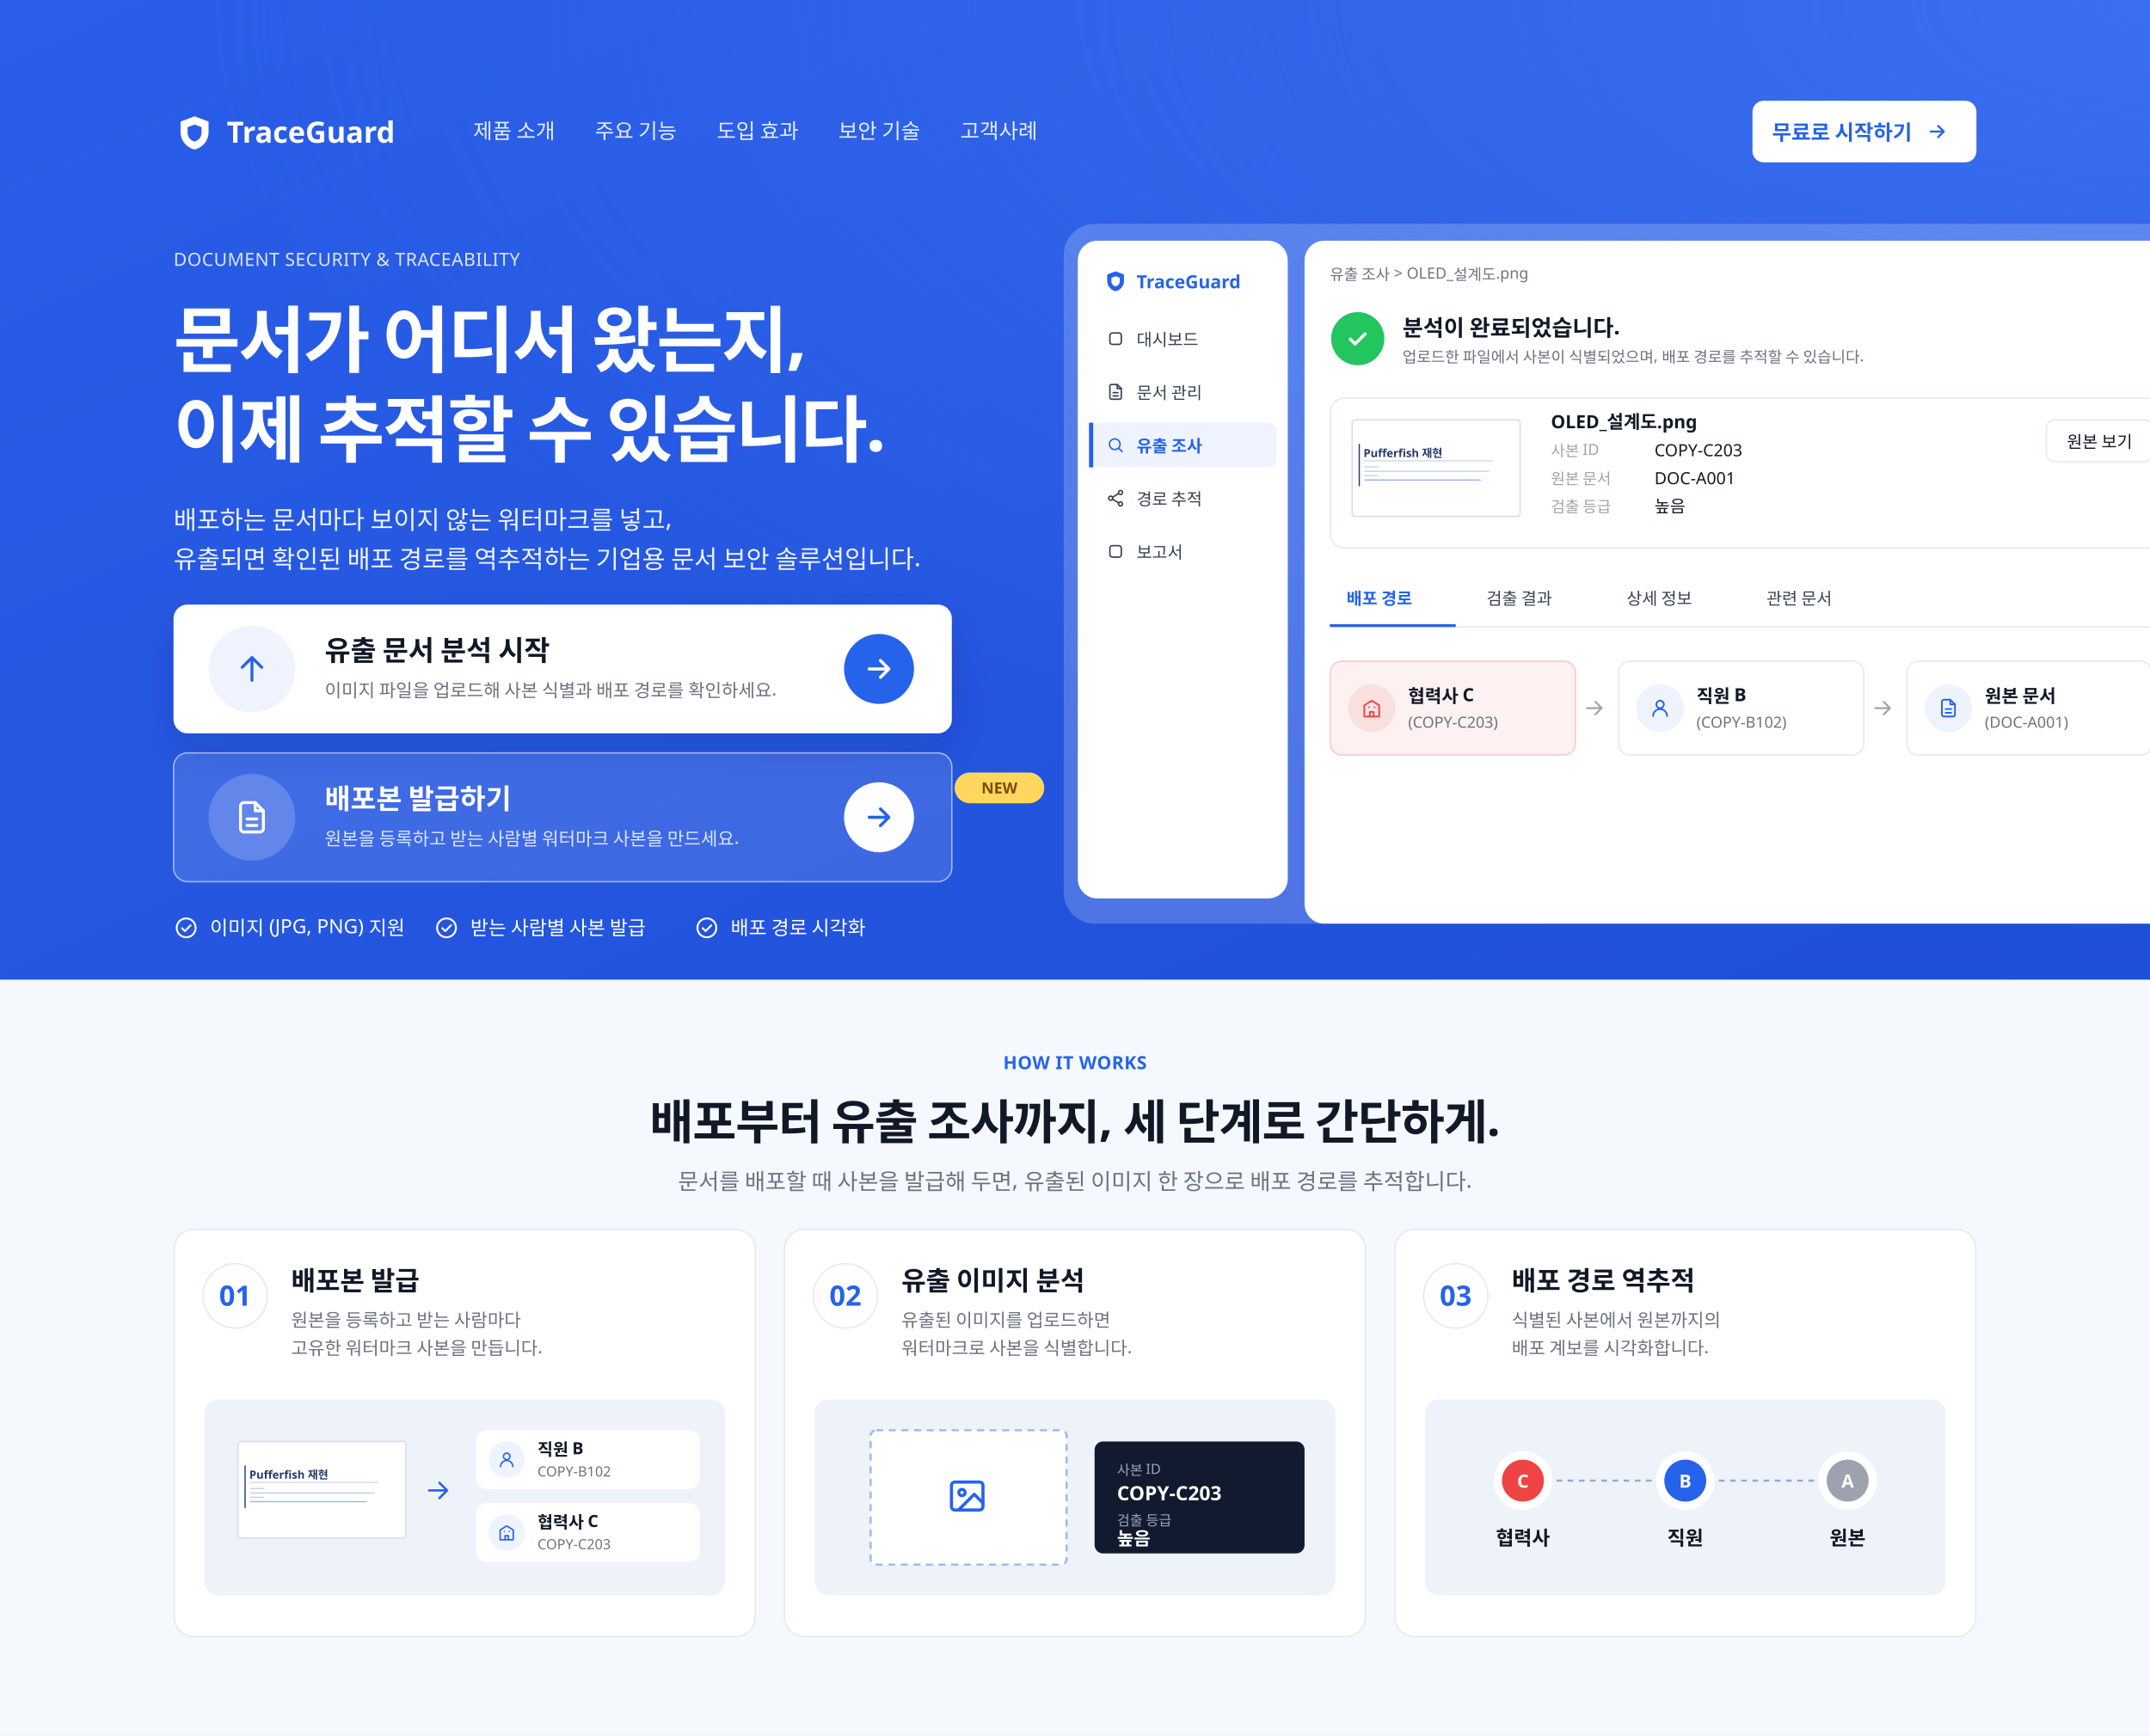
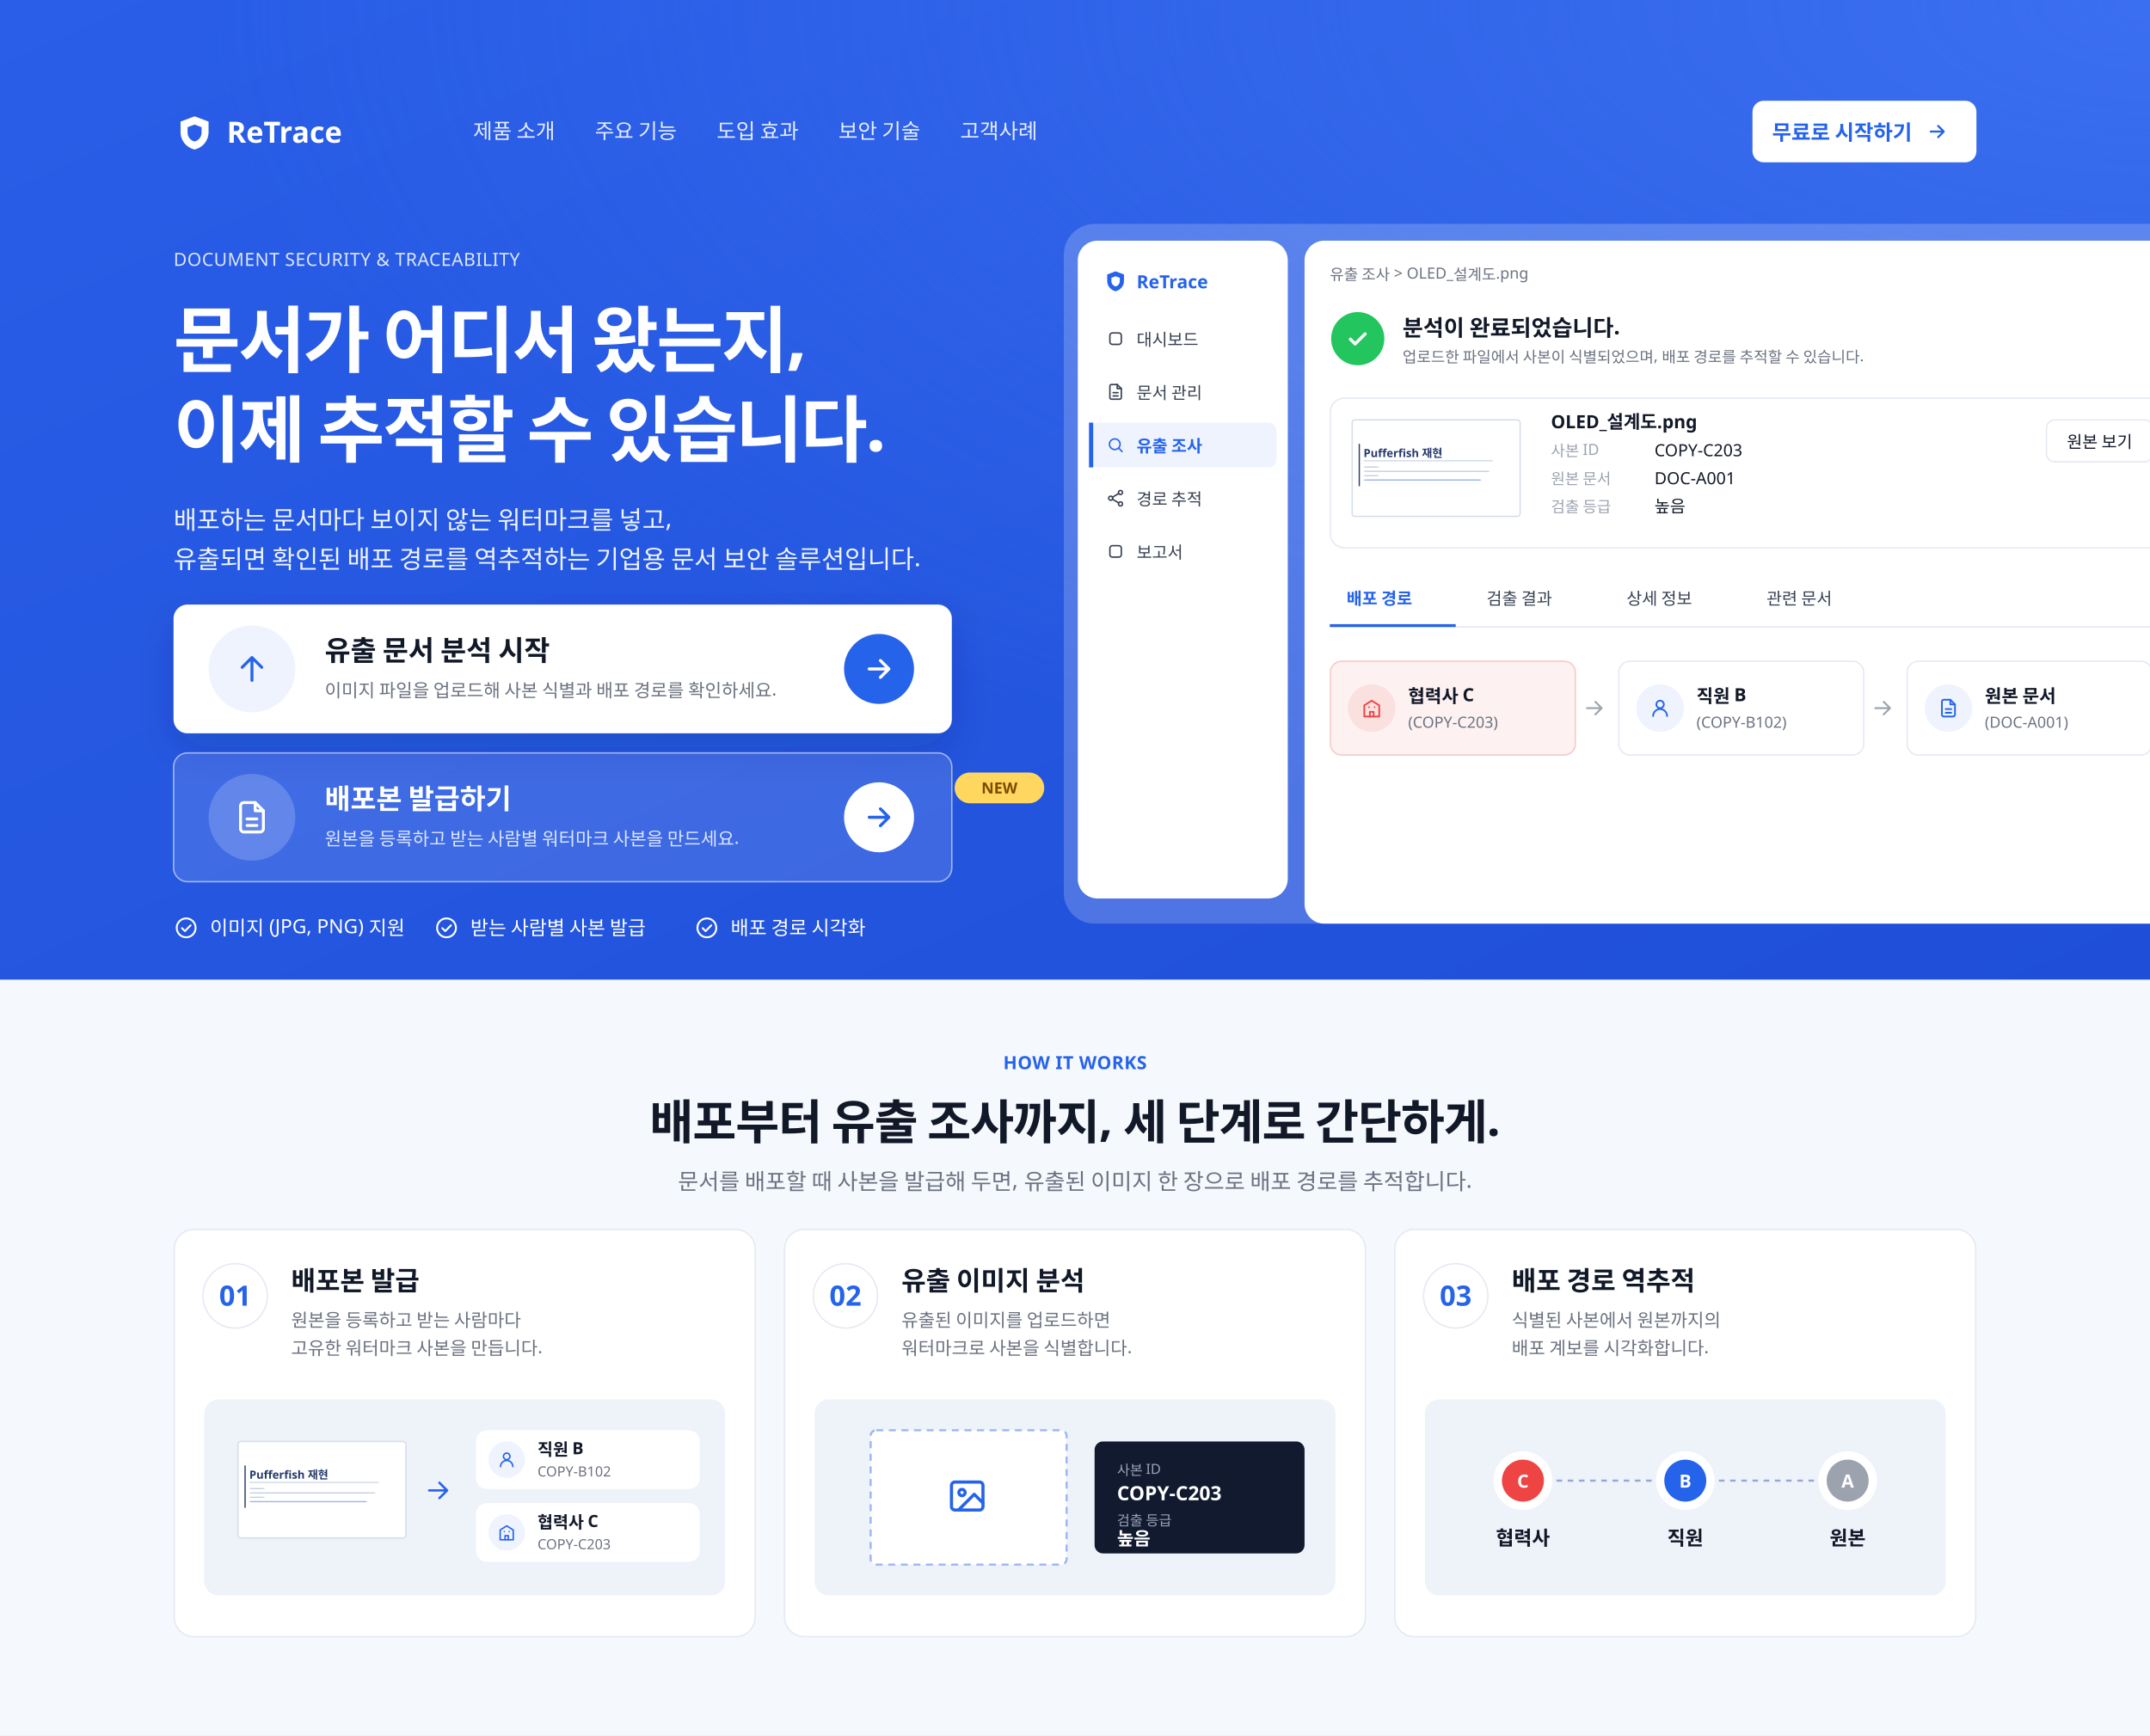
<svg xmlns="http://www.w3.org/2000/svg" width="1536" height="1240" viewBox="0 0 1536 1240">
  <defs>
    <filter id="sh" x="-10%" y="-10%" width="120%" height="140%">
      <feDropShadow dx="0" dy="6" stdDeviation="10" flood-color="#2563eb" flood-opacity="0.06" />
    </filter>
    <linearGradient id="hero" x1="0" y1="0" x2="1" y2="1">
      <stop offset="0" stop-color="#2a5ee8" />
      <stop offset="1" stop-color="#1f4fd8" />
    </linearGradient>
    <radialGradient id="glow" cx="1" cy="0" r="0.9">
      <stop offset="0" stop-color="#3b6ff0" />
      <stop offset="1" stop-color="#3b6ff0" stop-opacity="0" />
    </radialGradient>
    <filter id="hsh" x="-10%" y="-20%" width="120%" height="160%">
      <feDropShadow dx="0" dy="10" stdDeviation="14" flood-color="#0a1e5a" flood-opacity="0.18" />
    </filter>
  </defs>
  <rect x="0" y="0" width="1536" height="1240" rx="0" fill="#f5f8fd" />
  <rect x="0" y="0" width="1536" height="700" rx="0" fill="url(#hero)" />
  <rect x="0" y="0" width="1536" height="700" rx="0" fill="url(#glow)" />
  <g transform="translate(124 80) scale(1.25)">
    <path d="M12 2.5 4 5.5v6c0 5 3.4 8.9 8 10 4.6-1.1 8-5 8-10v-6z" fill="#fff" />
    <path d="M12 7.2 8 8.7v3.1c0 2.5 1.7 4.5 4 5.1 2.3-.6 4-2.6 4-5.1V8.7z" fill="#2a5ee8" />
  </g>
-   <text x="162" y="102" font-family="Pretendard, 'Pretendard Variable', 'Apple SD Gothic Neo', sans-serif" font-size="21" font-weight="700" fill="#fff" text-anchor="start">TraceGuard</text>
+   <text x="162" y="102" font-family="Pretendard, 'Pretendard Variable', 'Apple SD Gothic Neo', sans-serif" font-size="21" font-weight="700" fill="#fff" text-anchor="start">ReTrace</text>
  <text x="338" y="99" font-family="Pretendard, 'Pretendard Variable', 'Apple SD Gothic Neo', sans-serif" font-size="15" font-weight="400" fill="#e6edff" text-anchor="start">제품 소개</text>
  <text x="425" y="99" font-family="Pretendard, 'Pretendard Variable', 'Apple SD Gothic Neo', sans-serif" font-size="15" font-weight="400" fill="#e6edff" text-anchor="start">주요 기능</text>
  <text x="512" y="99" font-family="Pretendard, 'Pretendard Variable', 'Apple SD Gothic Neo', sans-serif" font-size="15" font-weight="400" fill="#e6edff" text-anchor="start">도입 효과</text>
  <text x="599" y="99" font-family="Pretendard, 'Pretendard Variable', 'Apple SD Gothic Neo', sans-serif" font-size="15" font-weight="400" fill="#e6edff" text-anchor="start">보안 기술</text>
  <text x="686" y="99" font-family="Pretendard, 'Pretendard Variable', 'Apple SD Gothic Neo', sans-serif" font-size="15" font-weight="400" fill="#e6edff" text-anchor="start">고객사례</text>
  <rect x="1252" y="72" width="160" height="44" rx="8" fill="#fff" />
  <text x="1316" y="100" font-family="Pretendard, 'Pretendard Variable', 'Apple SD Gothic Neo', sans-serif" font-size="15" font-weight="700" fill="#2563eb" text-anchor="middle">무료로 시작하기</text>
  <g transform="translate(1376 86) scale(0.6666667)" fill="none" stroke="#2563eb" stroke-width="2.2" stroke-linecap="round" stroke-linejoin="round">
    <path d="M5 12h14M13 6l6 6-6 6" />
  </g>
  <text x="124" y="190" font-family="Pretendard, 'Pretendard Variable', 'Apple SD Gothic Neo', sans-serif" font-size="13" font-weight="400" fill="#dbe6ff" text-anchor="start" letter-spacing="0.3">DOCUMENT SECURITY &amp; TRACEABILITY</text>
  <text x="124" y="262" font-family="Pretendard, 'Pretendard Variable', 'Apple SD Gothic Neo', sans-serif" font-size="52" font-weight="800" fill="#fff" text-anchor="start" letter-spacing="-1.5">문서가 어디서 왔는지,</text>
  <text x="124" y="326" font-family="Pretendard, 'Pretendard Variable', 'Apple SD Gothic Neo', sans-serif" font-size="52" font-weight="800" fill="#fff" text-anchor="start" letter-spacing="-1.5">이제 추적할 수 있습니다.</text>
  <text x="124" y="378" font-family="Pretendard, 'Pretendard Variable', 'Apple SD Gothic Neo', sans-serif" font-size="18" font-weight="400" fill="#eef3ff" text-anchor="start">배포하는 문서마다 보이지 않는 워터마크를 넣고,</text>
  <text x="124" y="406" font-family="Pretendard, 'Pretendard Variable', 'Apple SD Gothic Neo', sans-serif" font-size="18" font-weight="400" fill="#eef3ff" text-anchor="start">유출되면 확인된 배포 경로를 역추적하는 기업용 문서 보안 솔루션입니다.</text>
  <rect x="124" y="432" width="556" height="92" rx="10" fill="#fff" filter="url(#hsh)" />
  <circle cx="180" cy="478.0" r="31" fill="#eef3fe" />
  <g transform="translate(166 464.0) scale(1.166667)" fill="none" stroke="#2563eb" stroke-width="1.8" stroke-linecap="round" stroke-linejoin="round">
    <path d="M12 19V5M6 11l6-6 6 6" />
  </g>
  <text x="232" y="472" font-family="Pretendard, 'Pretendard Variable', 'Apple SD Gothic Neo', sans-serif" font-size="20" font-weight="700" fill="#111827" text-anchor="start">유출 문서 분석 시작</text>
  <text x="232" y="498" font-family="Pretendard, 'Pretendard Variable', 'Apple SD Gothic Neo', sans-serif" font-size="13" font-weight="400" fill="#6b7280" text-anchor="start">이미지 파일을 업로드해 사본 식별과 배포 경로를 확인하세요.</text>
  <circle cx="628" cy="478.0" r="25" fill="#2563eb" />
  <g transform="translate(616 466.0) scale(1.0)" fill="none" stroke="#fff" stroke-width="2.2" stroke-linecap="round" stroke-linejoin="round">
    <path d="M5 12h14M13 6l6 6-6 6" />
  </g>
  <rect x="124" y="538" width="556" height="92" rx="10" fill="rgba(255,255,255,0.12)" stroke="rgba(255,255,255,0.55)" stroke-width="1" />
  <circle cx="180" cy="584.0" r="31" fill="rgba(255,255,255,0.18)" />
  <g transform="translate(166 570.0) scale(1.166667)" fill="none" stroke="#fff" stroke-width="1.8" stroke-linecap="round" stroke-linejoin="round">
    <path d="M14 3H7a2 2 0 0 0-2 2v14a2 2 0 0 0 2 2h10a2 2 0 0 0 2-2V8z" />
    <path d="M14 3v5h5M9 13h6M9 17h6" />
  </g>
  <text x="232" y="578" font-family="Pretendard, 'Pretendard Variable', 'Apple SD Gothic Neo', sans-serif" font-size="20" font-weight="700" fill="#fff" text-anchor="start">배포본 발급하기</text>
  <text x="232" y="604" font-family="Pretendard, 'Pretendard Variable', 'Apple SD Gothic Neo', sans-serif" font-size="13" font-weight="400" fill="#dbe6ff" text-anchor="start">원본을 등록하고 받는 사람별 워터마크 사본을 만드세요.</text>
  <circle cx="628" cy="584.0" r="25" fill="#fff" />
  <g transform="translate(616 572.0) scale(1.0)" fill="none" stroke="#2563eb" stroke-width="2.2" stroke-linecap="round" stroke-linejoin="round">
    <path d="M5 12h14M13 6l6 6-6 6" />
  </g>
  <rect x="682" y="552" width="64" height="22" rx="11" fill="#ffd75e" />
  <text x="714" y="567" font-family="Pretendard, 'Pretendard Variable', 'Apple SD Gothic Neo', sans-serif" font-size="11" font-weight="800" fill="#7a4b00" text-anchor="middle">NEW</text>
  <g transform="translate(124 654) scale(0.75)" fill="none" stroke="#fff" stroke-width="1.8" stroke-linecap="round" stroke-linejoin="round">
    <circle cx="12" cy="12" r="9" />
    <path d="m8 12.3 2.8 2.8L16.2 9.6" />
  </g>
  <text x="150" y="668" font-family="Pretendard, 'Pretendard Variable', 'Apple SD Gothic Neo', sans-serif" font-size="14" font-weight="400" fill="#fff" text-anchor="start">이미지 (JPG, PNG) 지원</text>
  <g transform="translate(310 654) scale(0.75)" fill="none" stroke="#fff" stroke-width="1.8" stroke-linecap="round" stroke-linejoin="round">
    <circle cx="12" cy="12" r="9" />
    <path d="m8 12.3 2.8 2.8L16.2 9.6" />
  </g>
  <text x="336" y="668" font-family="Pretendard, 'Pretendard Variable', 'Apple SD Gothic Neo', sans-serif" font-size="14" font-weight="400" fill="#fff" text-anchor="start">받는 사람별 사본 발급</text>
  <g transform="translate(496 654) scale(0.75)" fill="none" stroke="#fff" stroke-width="1.8" stroke-linecap="round" stroke-linejoin="round">
    <circle cx="12" cy="12" r="9" />
    <path d="m8 12.3 2.8 2.8L16.2 9.6" />
  </g>
  <text x="522" y="668" font-family="Pretendard, 'Pretendard Variable', 'Apple SD Gothic Neo', sans-serif" font-size="14" font-weight="400" fill="#fff" text-anchor="start">배포 경로 시각화</text>
  <rect x="760" y="160" width="820" height="500" rx="22" fill="rgba(255,255,255,0.2)" />
  <rect x="770" y="172" width="150" height="470" rx="14" fill="#fff" />
  <g transform="translate(788 192) scale(0.75)">
    <path d="M12 2.5 4 5.5v6c0 5 3.4 8.9 8 10 4.6-1.1 8-5 8-10v-6z" fill="#2563eb" />
    <path d="M12 7.2 8 8.7v3.1c0 2.5 1.7 4.5 4 5.1 2.3-.6 4-2.6 4-5.1V8.7z" fill="#fff" />
  </g>
-   <text x="812" y="206" font-family="Pretendard, 'Pretendard Variable', 'Apple SD Gothic Neo', sans-serif" font-size="13" font-weight="700" fill="#2563eb" text-anchor="start">TraceGuard</text>
+   <text x="812" y="206" font-family="Pretendard, 'Pretendard Variable', 'Apple SD Gothic Neo', sans-serif" font-size="13" font-weight="700" fill="#2563eb" text-anchor="start">ReTrace</text>
  <g transform="translate(790 235) scale(0.5833333)" fill="none" stroke="#374151" stroke-width="1.8" stroke-linecap="round" stroke-linejoin="round">
    <rect x="5" y="5" width="14" height="14" rx="3" />
  </g>
  <text x="812" y="247" font-family="Pretendard, 'Pretendard Variable', 'Apple SD Gothic Neo', sans-serif" font-size="12" font-weight="400" fill="#374151" text-anchor="start">대시보드</text>
  <g transform="translate(790 273) scale(0.5833333)" fill="none" stroke="#374151" stroke-width="1.8" stroke-linecap="round" stroke-linejoin="round">
    <path d="M14 3H7a2 2 0 0 0-2 2v14a2 2 0 0 0 2 2h10a2 2 0 0 0 2-2V8z" />
    <path d="M14 3v5h5M9 13h6M9 17h6" />
  </g>
  <text x="812" y="285" font-family="Pretendard, 'Pretendard Variable', 'Apple SD Gothic Neo', sans-serif" font-size="12" font-weight="400" fill="#374151" text-anchor="start">문서 관리</text>
  <rect x="778" y="302" width="134" height="32" rx="6" fill="#eef3fe" />
  <rect x="778" y="302" width="3" height="32" rx="0" fill="#2563eb" />
  <g transform="translate(790 311) scale(0.5833333)" fill="none" stroke="#2563eb" stroke-width="1.8" stroke-linecap="round" stroke-linejoin="round">
    <circle cx="11" cy="11" r="6.5" />
    <path d="m20 20-4.2-4.2" />
  </g>
  <text x="812" y="323" font-family="Pretendard, 'Pretendard Variable', 'Apple SD Gothic Neo', sans-serif" font-size="12" font-weight="600" fill="#2563eb" text-anchor="start">유출 조사</text>
  <g transform="translate(790 349) scale(0.5833333)" fill="none" stroke="#374151" stroke-width="1.8" stroke-linecap="round" stroke-linejoin="round">
    <circle cx="18" cy="5" r="2.5" />
    <circle cx="6" cy="12" r="2.5" />
    <circle cx="18" cy="19" r="2.5" />
    <path d="m8.2 10.8 7.6-4.6M8.2 13.2l7.6 4.6" />
  </g>
  <text x="812" y="361" font-family="Pretendard, 'Pretendard Variable', 'Apple SD Gothic Neo', sans-serif" font-size="12" font-weight="400" fill="#374151" text-anchor="start">경로 추적</text>
  <g transform="translate(790 387) scale(0.5833333)" fill="none" stroke="#374151" stroke-width="1.8" stroke-linecap="round" stroke-linejoin="round">
    <rect x="5" y="5" width="14" height="14" rx="3" />
  </g>
  <text x="812" y="399" font-family="Pretendard, 'Pretendard Variable', 'Apple SD Gothic Neo', sans-serif" font-size="12" font-weight="400" fill="#374151" text-anchor="start">보고서</text>
  <rect x="932" y="172" width="640" height="488" rx="14" fill="#fff" />
  <text x="950" y="200" font-family="Pretendard, 'Pretendard Variable', 'Apple SD Gothic Neo', sans-serif" font-size="11" font-weight="400" fill="#6b7280" text-anchor="start">유출 조사 &gt; OLED_설계도.png</text>
  <circle cx="970" cy="242" r="19" fill="#22c55e" />
  <g transform="translate(961 233) scale(0.75)" fill="none" stroke="#fff" stroke-width="3" stroke-linecap="round" stroke-linejoin="round">
    <path d="m5 12.5 4.5 4.5L19 7.5" />
  </g>
  <text x="1002" y="240" font-family="Pretendard, 'Pretendard Variable', 'Apple SD Gothic Neo', sans-serif" font-size="16" font-weight="700" fill="#111827" text-anchor="start">분석이 완료되었습니다.</text>
  <text x="1002" y="259" font-family="Pretendard, 'Pretendard Variable', 'Apple SD Gothic Neo', sans-serif" font-size="11" font-weight="400" fill="#6b7280" text-anchor="start">업로드한 파일에서 사본이 식별되었으며, 배포 경로를 추적할 수 있습니다.</text>
  <rect x="950.5" y="284.5" width="603" height="107" rx="10" fill="#fff" stroke="#e4e9f2" stroke-width="1" />
  <rect x="966" y="300" width="120" height="69" rx="2" fill="#fff" stroke="#d6deeb" stroke-width="1" />
  <rect x="970.655" y="317.143" width="0.887" height="30.296" rx="0" fill="#24396b" />
  <text x="974.128" y="326.601" font-family="Pretendard, 'Pretendard Variable', 'Apple SD Gothic Neo', sans-serif" font-size="8" font-weight="800" fill="#24396b" text-anchor="start">Pufferfish 재현</text>
  <line x1="974.128" y1="329.261" x2="1066.493" y2="329.261" stroke="#d6deeb" stroke-width="1" />
  <rect x="974.128" y="333.251" width="11.084" height="0.887" rx="2" fill="#c7cfdc" />
  <rect x="974.128" y="336.355" width="90.148" height="0.887" rx="2" fill="#c7cfdc" />
  <rect x="974.128" y="339.458" width="11.084" height="0.887" rx="2" fill="#c7cfdc" />
  <rect x="974.128" y="342.562" width="84.236" height="0.887" rx="2" fill="#9db4ec" />
  <text x="1108" y="326" font-family="Pretendard, 'Pretendard Variable', 'Apple SD Gothic Neo', sans-serif" font-size="11" font-weight="400" fill="#9ca3af" text-anchor="start">사본 ID</text>
  <text x="1182" y="326" font-family="Pretendard, 'Pretendard Variable', 'Apple SD Gothic Neo', sans-serif" font-size="12" font-weight="500" fill="#111827" text-anchor="start">COPY-C203</text>
  <text x="1108" y="346" font-family="Pretendard, 'Pretendard Variable', 'Apple SD Gothic Neo', sans-serif" font-size="11" font-weight="400" fill="#9ca3af" text-anchor="start">원본 문서</text>
  <text x="1182" y="346" font-family="Pretendard, 'Pretendard Variable', 'Apple SD Gothic Neo', sans-serif" font-size="12" font-weight="500" fill="#111827" text-anchor="start">DOC-A001</text>
  <text x="1108" y="366" font-family="Pretendard, 'Pretendard Variable', 'Apple SD Gothic Neo', sans-serif" font-size="11" font-weight="400" fill="#9ca3af" text-anchor="start">검출 등급</text>
  <text x="1182" y="366" font-family="Pretendard, 'Pretendard Variable', 'Apple SD Gothic Neo', sans-serif" font-size="12" font-weight="500" fill="#111827" text-anchor="start">높음</text>
  <text x="1108" y="306" font-family="Pretendard, 'Pretendard Variable', 'Apple SD Gothic Neo', sans-serif" font-size="13" font-weight="700" fill="#111827" text-anchor="start">OLED_설계도.png</text>
  <rect x="1462" y="300" width="76" height="30" rx="6" fill="#fff" stroke="#e4e9f2" stroke-width="1" />
  <text x="1500" y="320" font-family="Pretendard, 'Pretendard Variable', 'Apple SD Gothic Neo', sans-serif" font-size="12" font-weight="400" fill="#111827" text-anchor="middle">원본 보기</text>
  <text x="962" y="432" font-family="Pretendard, 'Pretendard Variable', 'Apple SD Gothic Neo', sans-serif" font-size="12" font-weight="700" fill="#2563eb" text-anchor="start">배포 경로</text>
  <text x="1062" y="432" font-family="Pretendard, 'Pretendard Variable', 'Apple SD Gothic Neo', sans-serif" font-size="12" font-weight="400" fill="#374151" text-anchor="start">검출 결과</text>
  <text x="1162" y="432" font-family="Pretendard, 'Pretendard Variable', 'Apple SD Gothic Neo', sans-serif" font-size="12" font-weight="400" fill="#374151" text-anchor="start">상세 정보</text>
  <text x="1262" y="432" font-family="Pretendard, 'Pretendard Variable', 'Apple SD Gothic Neo', sans-serif" font-size="12" font-weight="400" fill="#374151" text-anchor="start">관련 문서</text>
  <line x1="950" y1="448" x2="1554" y2="448" stroke="#e4e9f2" />
  <rect x="950" y="446" width="90" height="2" rx="0" fill="#2563eb" />
  <rect x="950.5" y="472.5" width="175" height="67" rx="8" fill="#fdf1f1" stroke="#f6caca" stroke-width="1" />
  <circle cx="980" cy="506" r="17" fill="#fbe0e0" />
  <g transform="translate(972 498) scale(0.6666667)" fill="none" stroke="#ef4444" stroke-width="1.8" stroke-linecap="round" stroke-linejoin="round">
    <path d="M4 21V9l8-5 8 5v12z" />
    <path d="M10 21v-5h4v5M9 11h.01M15 11h.01" />
  </g>
  <text x="1006" y="502" font-family="Pretendard, 'Pretendard Variable', 'Apple SD Gothic Neo', sans-serif" font-size="13" font-weight="700" fill="#111827" text-anchor="start">협력사 C</text>
  <text x="1006" y="520" font-family="Pretendard, 'Pretendard Variable', 'Apple SD Gothic Neo', sans-serif" font-size="11" font-weight="400" fill="#6b7280" text-anchor="start">(COPY-C203)</text>
  <g transform="translate(1130 497) scale(0.75)" fill="none" stroke="#9ca3af" stroke-width="1.8" stroke-linecap="round" stroke-linejoin="round">
    <path d="M5 12h14M13 6l6 6-6 6" />
  </g>
  <rect x="1156.5" y="472.5" width="175" height="67" rx="8" fill="#fff" stroke="#e4e9f2" stroke-width="1" />
  <circle cx="1186" cy="506" r="17" fill="#eef3fe" />
  <g transform="translate(1178 498) scale(0.6666667)" fill="none" stroke="#2563eb" stroke-width="1.8" stroke-linecap="round" stroke-linejoin="round">
    <circle cx="12" cy="8" r="4" />
    <path d="M4.5 20.5a7.5 7.5 0 0 1 15 0" />
  </g>
  <text x="1212" y="502" font-family="Pretendard, 'Pretendard Variable', 'Apple SD Gothic Neo', sans-serif" font-size="13" font-weight="700" fill="#111827" text-anchor="start">직원 B</text>
  <text x="1212" y="520" font-family="Pretendard, 'Pretendard Variable', 'Apple SD Gothic Neo', sans-serif" font-size="11" font-weight="400" fill="#6b7280" text-anchor="start">(COPY-B102)</text>
  <g transform="translate(1336 497) scale(0.75)" fill="none" stroke="#9ca3af" stroke-width="1.8" stroke-linecap="round" stroke-linejoin="round">
    <path d="M5 12h14M13 6l6 6-6 6" />
  </g>
  <rect x="1362.5" y="472.5" width="175" height="67" rx="8" fill="#fff" stroke="#e4e9f2" stroke-width="1" />
  <circle cx="1392" cy="506" r="17" fill="#eef3fe" />
  <g transform="translate(1384 498) scale(0.6666667)" fill="none" stroke="#2563eb" stroke-width="1.8" stroke-linecap="round" stroke-linejoin="round">
    <path d="M14 3H7a2 2 0 0 0-2 2v14a2 2 0 0 0 2 2h10a2 2 0 0 0 2-2V8z" />
    <path d="M14 3v5h5M9 13h6M9 17h6" />
  </g>
  <text x="1418" y="502" font-family="Pretendard, 'Pretendard Variable', 'Apple SD Gothic Neo', sans-serif" font-size="13" font-weight="700" fill="#111827" text-anchor="start">원본 문서</text>
  <text x="1418" y="520" font-family="Pretendard, 'Pretendard Variable', 'Apple SD Gothic Neo', sans-serif" font-size="11" font-weight="400" fill="#6b7280" text-anchor="start">(DOC-A001)</text>
  <g transform="translate(0 60)">
    <text x="768" y="704" font-family="Pretendard, 'Pretendard Variable', 'Apple SD Gothic Neo', sans-serif" font-size="13" font-weight="600" fill="#2563eb" text-anchor="middle" letter-spacing="0.3">HOW IT WORKS</text>
    <text x="768" y="754" font-family="Pretendard, 'Pretendard Variable', 'Apple SD Gothic Neo', sans-serif" font-size="34" font-weight="800" fill="#111827" text-anchor="middle" letter-spacing="-0.6">배포부터 유출 조사까지, 세 단계로 간단하게.</text>
    <text x="768" y="790" font-family="Pretendard, 'Pretendard Variable', 'Apple SD Gothic Neo', sans-serif" font-size="16" font-weight="400" fill="#6b7280" text-anchor="middle">문서를 배포할 때 사본을 발급해 두면, 유출된 이미지 한 장으로 배포 경로를 추적합니다.</text>
    <rect x="124.5" y="818.5" width="415" height="291" rx="14" fill="#fff" stroke="#e4e9f2" stroke-width="1" />
    <circle cx="168" cy="866" r="23" fill="#fff" stroke="#e4e9f2" />
    <text x="168" y="873" font-family="Pretendard, 'Pretendard Variable', 'Apple SD Gothic Neo', sans-serif" font-size="20" font-weight="800" fill="#2563eb" text-anchor="middle">01</text>
    <text x="208" y="862" font-family="Pretendard, 'Pretendard Variable', 'Apple SD Gothic Neo', sans-serif" font-size="19" font-weight="800" fill="#111827" text-anchor="start">배포본 발급</text>
    <text x="208" y="888" font-family="Pretendard, 'Pretendard Variable', 'Apple SD Gothic Neo', sans-serif" font-size="13" font-weight="400" fill="#6b7280" text-anchor="start">원본을 등록하고 받는 사람마다</text>
    <text x="208" y="908" font-family="Pretendard, 'Pretendard Variable', 'Apple SD Gothic Neo', sans-serif" font-size="13" font-weight="400" fill="#6b7280" text-anchor="start">고유한 워터마크 사본을 만듭니다.</text>
    <rect x="146" y="940" width="372" height="140" rx="10" fill="#eef2f9" />
    <rect x="170" y="970" width="120" height="69" rx="2" fill="#fff" stroke="#d6deeb" stroke-width="1" />
    <rect x="174.655" y="987.143" width="0.887" height="30.296" rx="0" fill="#24396b" />
    <text x="178.128" y="996.601" font-family="Pretendard, 'Pretendard Variable', 'Apple SD Gothic Neo', sans-serif" font-size="8" font-weight="800" fill="#24396b" text-anchor="start">Pufferfish 재현</text>
    <line x1="178.128" y1="999.261" x2="270.493" y2="999.261" stroke="#d6deeb" stroke-width="1" />
    <rect x="178.128" y="1003.251" width="11.084" height="0.887" rx="2" fill="#c7cfdc" />
    <rect x="178.128" y="1006.355" width="90.148" height="0.887" rx="2" fill="#c7cfdc" />
    <rect x="178.128" y="1009.458" width="11.084" height="0.887" rx="2" fill="#c7cfdc" />
    <rect x="178.128" y="1012.562" width="84.236" height="0.887" rx="2" fill="#9db4ec" />
    <g transform="translate(302 994) scale(0.9166667)" fill="none" stroke="#2563eb" stroke-width="1.8" stroke-linecap="round" stroke-linejoin="round">
      <path d="M5 12h14M13 6l6 6-6 6" />
    </g>
    <rect x="340" y="962" width="160" height="42" rx="8" fill="#fff" />
    <circle cx="362" cy="983" r="13" fill="#eef3fe" />
    <g transform="translate(355 976) scale(0.5833333)" fill="none" stroke="#2563eb" stroke-width="1.8" stroke-linecap="round" stroke-linejoin="round">
      <circle cx="12" cy="8" r="4" />
      <path d="M4.5 20.5a7.5 7.5 0 0 1 15 0" />
    </g>
    <text x="384" y="980" font-family="Pretendard, 'Pretendard Variable', 'Apple SD Gothic Neo', sans-serif" font-size="12" font-weight="700" fill="#111827" text-anchor="start">직원 B</text>
    <text x="384" y="995" font-family="Pretendard, 'Pretendard Variable', 'Apple SD Gothic Neo', sans-serif" font-size="10" font-weight="400" fill="#6b7280" text-anchor="start">COPY-B102</text>
    <rect x="340" y="1014" width="160" height="42" rx="8" fill="#fff" />
    <circle cx="362" cy="1035" r="13" fill="#eef3fe" />
    <g transform="translate(355 1028) scale(0.5833333)" fill="none" stroke="#2563eb" stroke-width="1.8" stroke-linecap="round" stroke-linejoin="round">
      <path d="M4 21V9l8-5 8 5v12z" />
      <path d="M10 21v-5h4v5M9 11h.01M15 11h.01" />
    </g>
    <text x="384" y="1032" font-family="Pretendard, 'Pretendard Variable', 'Apple SD Gothic Neo', sans-serif" font-size="12" font-weight="700" fill="#111827" text-anchor="start">협력사 C</text>
    <text x="384" y="1047" font-family="Pretendard, 'Pretendard Variable', 'Apple SD Gothic Neo', sans-serif" font-size="10" font-weight="400" fill="#6b7280" text-anchor="start">COPY-C203</text>
    <rect x="560.5" y="818.5" width="415" height="291" rx="14" fill="#fff" stroke="#e4e9f2" stroke-width="1" />
    <circle cx="604" cy="866" r="23" fill="#fff" stroke="#e4e9f2" />
    <text x="604" y="873" font-family="Pretendard, 'Pretendard Variable', 'Apple SD Gothic Neo', sans-serif" font-size="20" font-weight="800" fill="#2563eb" text-anchor="middle">02</text>
    <text x="644" y="862" font-family="Pretendard, 'Pretendard Variable', 'Apple SD Gothic Neo', sans-serif" font-size="19" font-weight="800" fill="#111827" text-anchor="start">유출 이미지 분석</text>
    <text x="644" y="888" font-family="Pretendard, 'Pretendard Variable', 'Apple SD Gothic Neo', sans-serif" font-size="13" font-weight="400" fill="#6b7280" text-anchor="start">유출된 이미지를 업로드하면</text>
    <text x="644" y="908" font-family="Pretendard, 'Pretendard Variable', 'Apple SD Gothic Neo', sans-serif" font-size="13" font-weight="400" fill="#6b7280" text-anchor="start">워터마크로 사본을 식별합니다.</text>
    <rect x="582" y="940" width="372" height="140" rx="10" fill="#eef2f9" />
    <rect x="622" y="962" width="140" height="96" rx="4" fill="#fff" stroke="#9cb6f3" stroke-width="1.5" stroke-dasharray="5 4" />
    <g transform="translate(676 994) scale(1.25)" fill="none" stroke="#2563eb" stroke-width="1.8" stroke-linecap="round" stroke-linejoin="round">
      <rect x="3" y="4" width="18" height="16" rx="2" />
      <circle cx="9" cy="10" r="1.8" />
      <path d="m21 16-5-5-9 9" />
    </g>
    <rect x="782" y="970" width="150" height="80" rx="6" fill="#111a2e" />
    <text x="798" y="994" font-family="Pretendard, 'Pretendard Variable', 'Apple SD Gothic Neo', sans-serif" font-size="10" font-weight="400" fill="#9aa4b8" text-anchor="start">사본 ID</text>
    <text x="798" y="1012" font-family="Pretendard, 'Pretendard Variable', 'Apple SD Gothic Neo', sans-serif" font-size="14" font-weight="700" fill="#fff" text-anchor="start">COPY-C203</text>
    <text x="798" y="1030" font-family="Pretendard, 'Pretendard Variable', 'Apple SD Gothic Neo', sans-serif" font-size="10" font-weight="400" fill="#9aa4b8" text-anchor="start">검출 등급</text>
    <text x="798" y="1044" font-family="Pretendard, 'Pretendard Variable', 'Apple SD Gothic Neo', sans-serif" font-size="13" font-weight="700" fill="#fff" text-anchor="start">높음</text>
    <rect x="996.5" y="818.5" width="415" height="291" rx="14" fill="#fff" stroke="#e4e9f2" stroke-width="1" />
    <circle cx="1040" cy="866" r="23" fill="#fff" stroke="#e4e9f2" />
    <text x="1040" y="873" font-family="Pretendard, 'Pretendard Variable', 'Apple SD Gothic Neo', sans-serif" font-size="20" font-weight="800" fill="#2563eb" text-anchor="middle">03</text>
    <text x="1080" y="862" font-family="Pretendard, 'Pretendard Variable', 'Apple SD Gothic Neo', sans-serif" font-size="19" font-weight="800" fill="#111827" text-anchor="start">배포 경로 역추적</text>
    <text x="1080" y="888" font-family="Pretendard, 'Pretendard Variable', 'Apple SD Gothic Neo', sans-serif" font-size="13" font-weight="400" fill="#6b7280" text-anchor="start">식별된 사본에서 원본까지의</text>
    <text x="1080" y="908" font-family="Pretendard, 'Pretendard Variable', 'Apple SD Gothic Neo', sans-serif" font-size="13" font-weight="400" fill="#6b7280" text-anchor="start">배포 계보를 시각화합니다.</text>
    <rect x="1018" y="940" width="372" height="140" rx="10" fill="#eef2f9" />
    <circle cx="1088" cy="998" r="18" fill="#ef4444" stroke="#fff" stroke-width="6" />
    <text x="1088" y="1003" font-family="Pretendard, 'Pretendard Variable', 'Apple SD Gothic Neo', sans-serif" font-size="13" font-weight="700" fill="#fff" text-anchor="middle">C</text>
    <text x="1088" y="1044" font-family="Pretendard, 'Pretendard Variable', 'Apple SD Gothic Neo', sans-serif" font-size="14" font-weight="700" fill="#111827" text-anchor="middle">협력사</text>
    <line x1="1112" y1="998" x2="1180" y2="998" stroke="#94a8d6" stroke-width="1.5" stroke-dasharray="4 4" />
    <circle cx="1204" cy="998" r="18" fill="#2563eb" stroke="#fff" stroke-width="6" />
    <text x="1204" y="1003" font-family="Pretendard, 'Pretendard Variable', 'Apple SD Gothic Neo', sans-serif" font-size="13" font-weight="700" fill="#fff" text-anchor="middle">B</text>
    <text x="1204" y="1044" font-family="Pretendard, 'Pretendard Variable', 'Apple SD Gothic Neo', sans-serif" font-size="14" font-weight="700" fill="#111827" text-anchor="middle">직원</text>
    <line x1="1228" y1="998" x2="1296" y2="998" stroke="#94a8d6" stroke-width="1.5" stroke-dasharray="4 4" />
    <circle cx="1320" cy="998" r="18" fill="#9ca3af" stroke="#fff" stroke-width="6" />
    <text x="1320" y="1003" font-family="Pretendard, 'Pretendard Variable', 'Apple SD Gothic Neo', sans-serif" font-size="13" font-weight="700" fill="#fff" text-anchor="middle">A</text>
    <text x="1320" y="1044" font-family="Pretendard, 'Pretendard Variable', 'Apple SD Gothic Neo', sans-serif" font-size="14" font-weight="700" fill="#111827" text-anchor="middle">원본</text>
  </g>
</svg>
